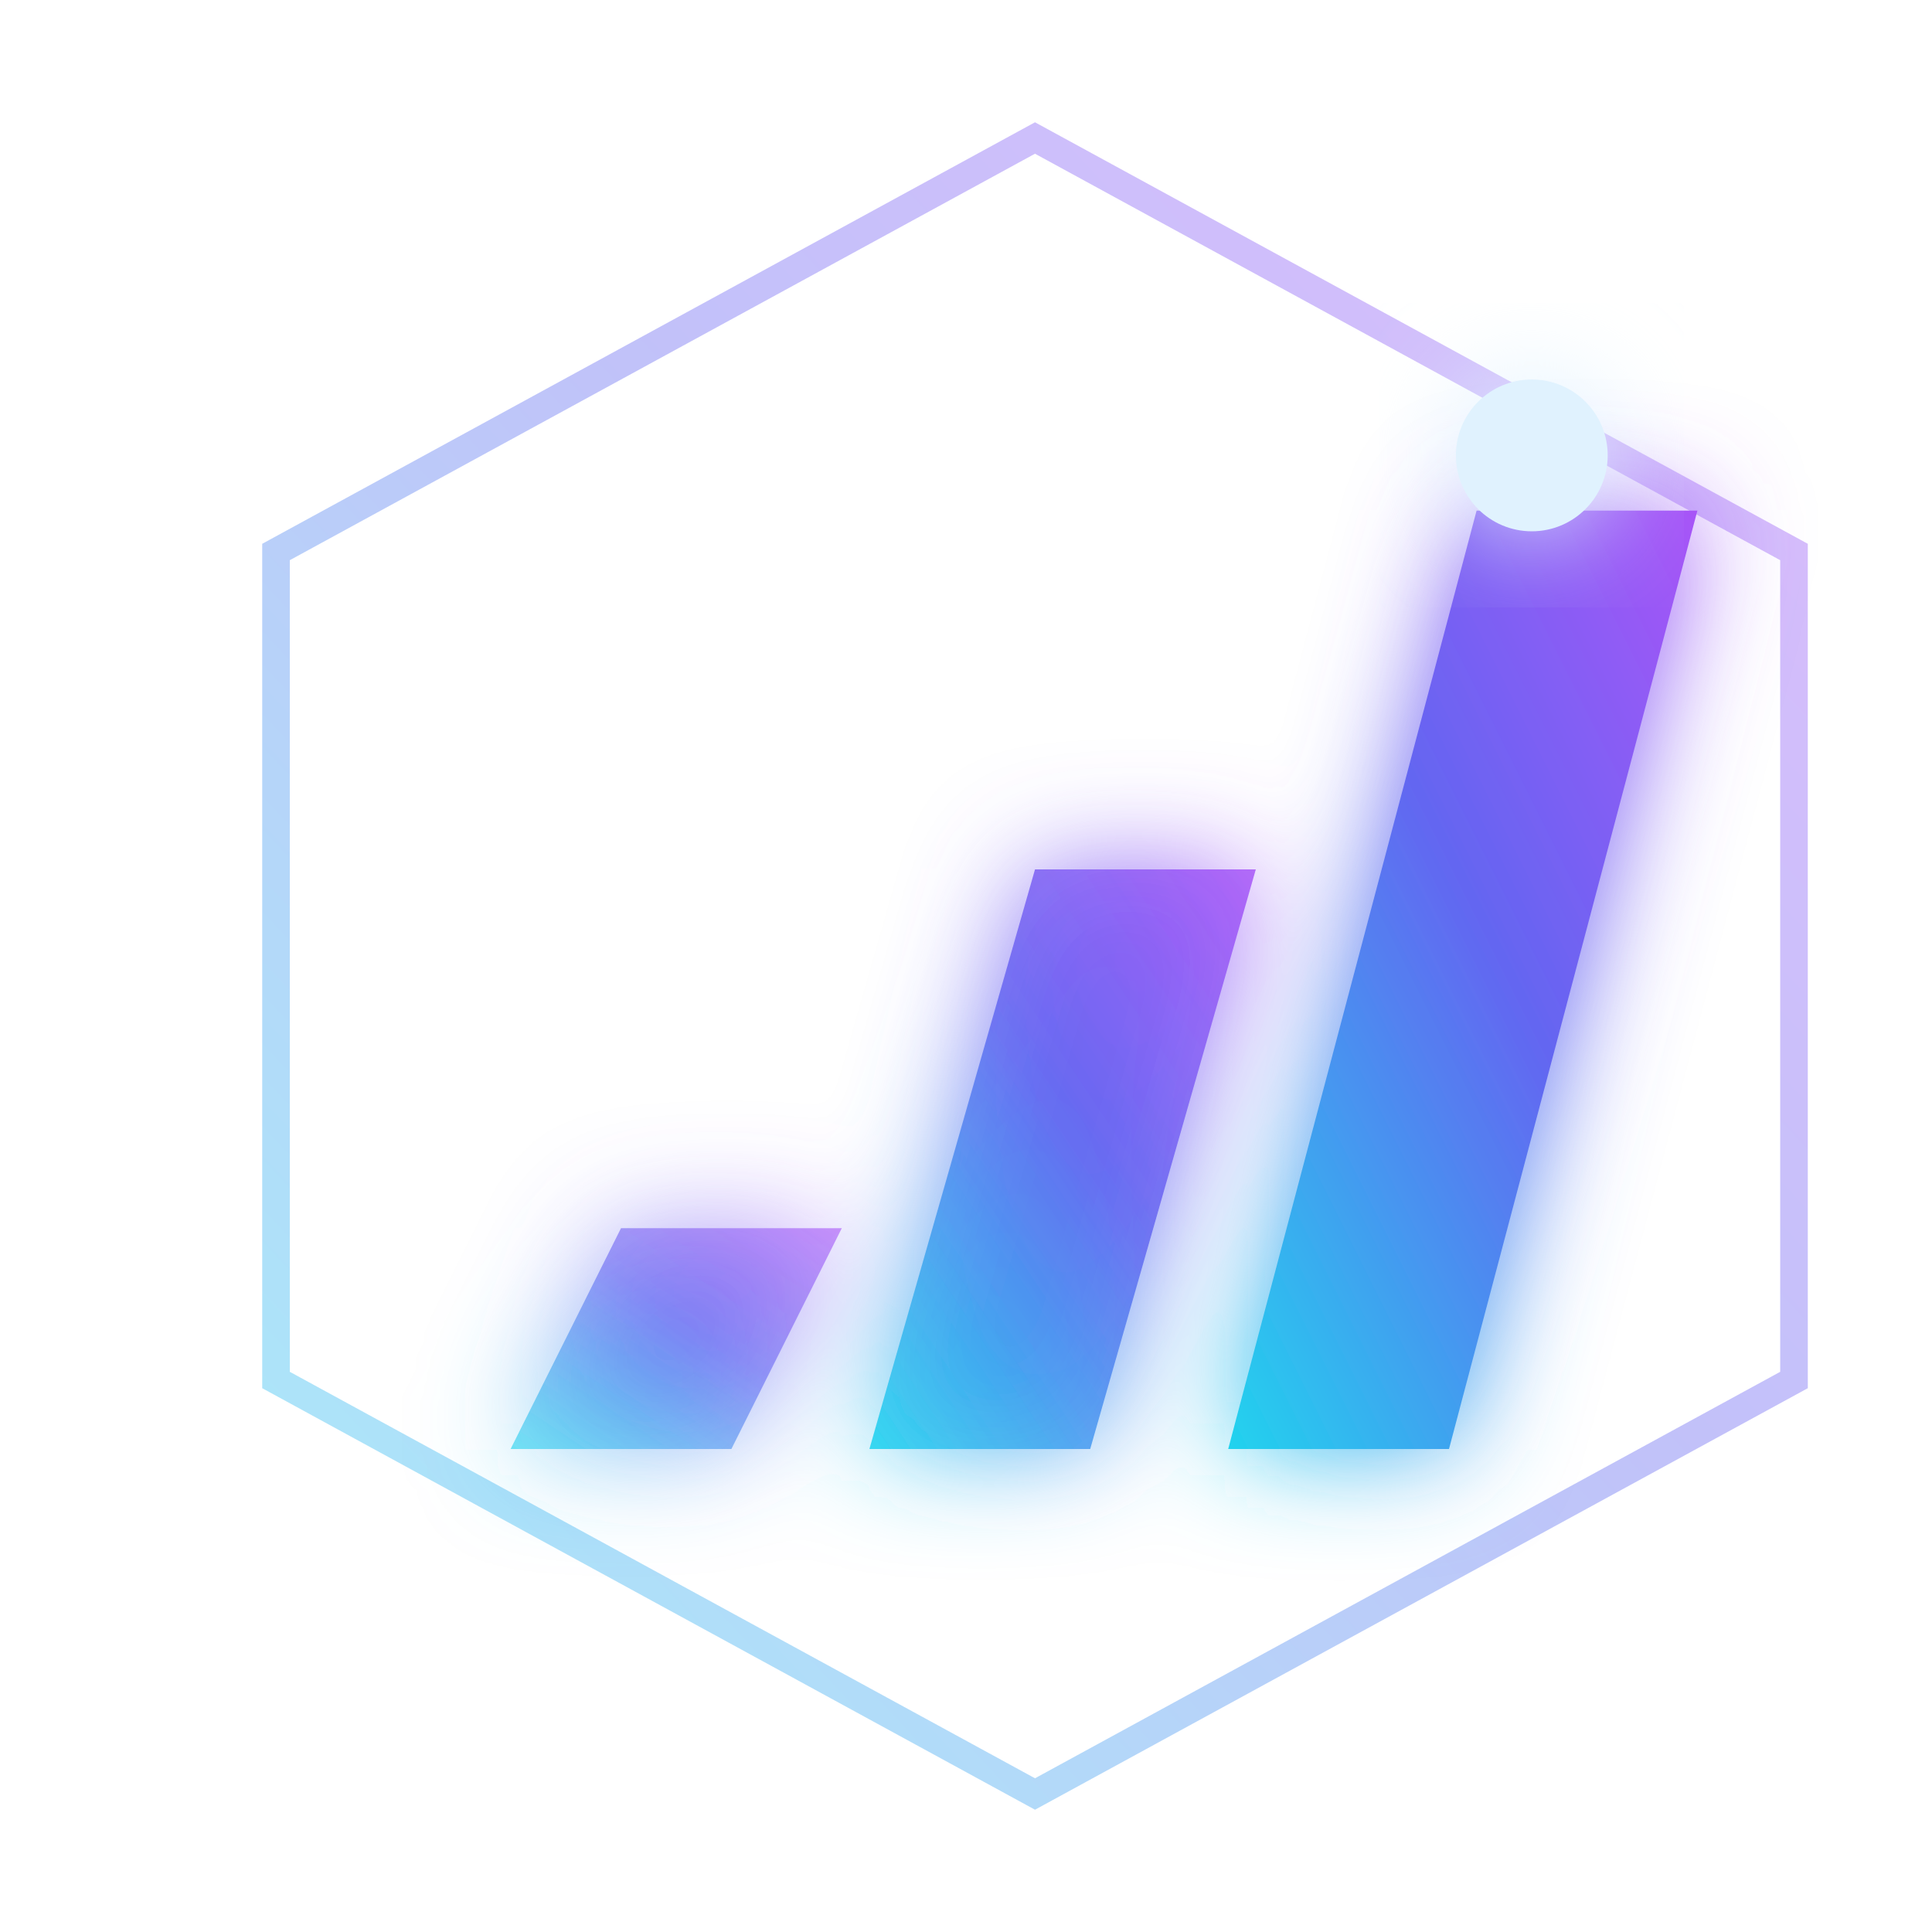
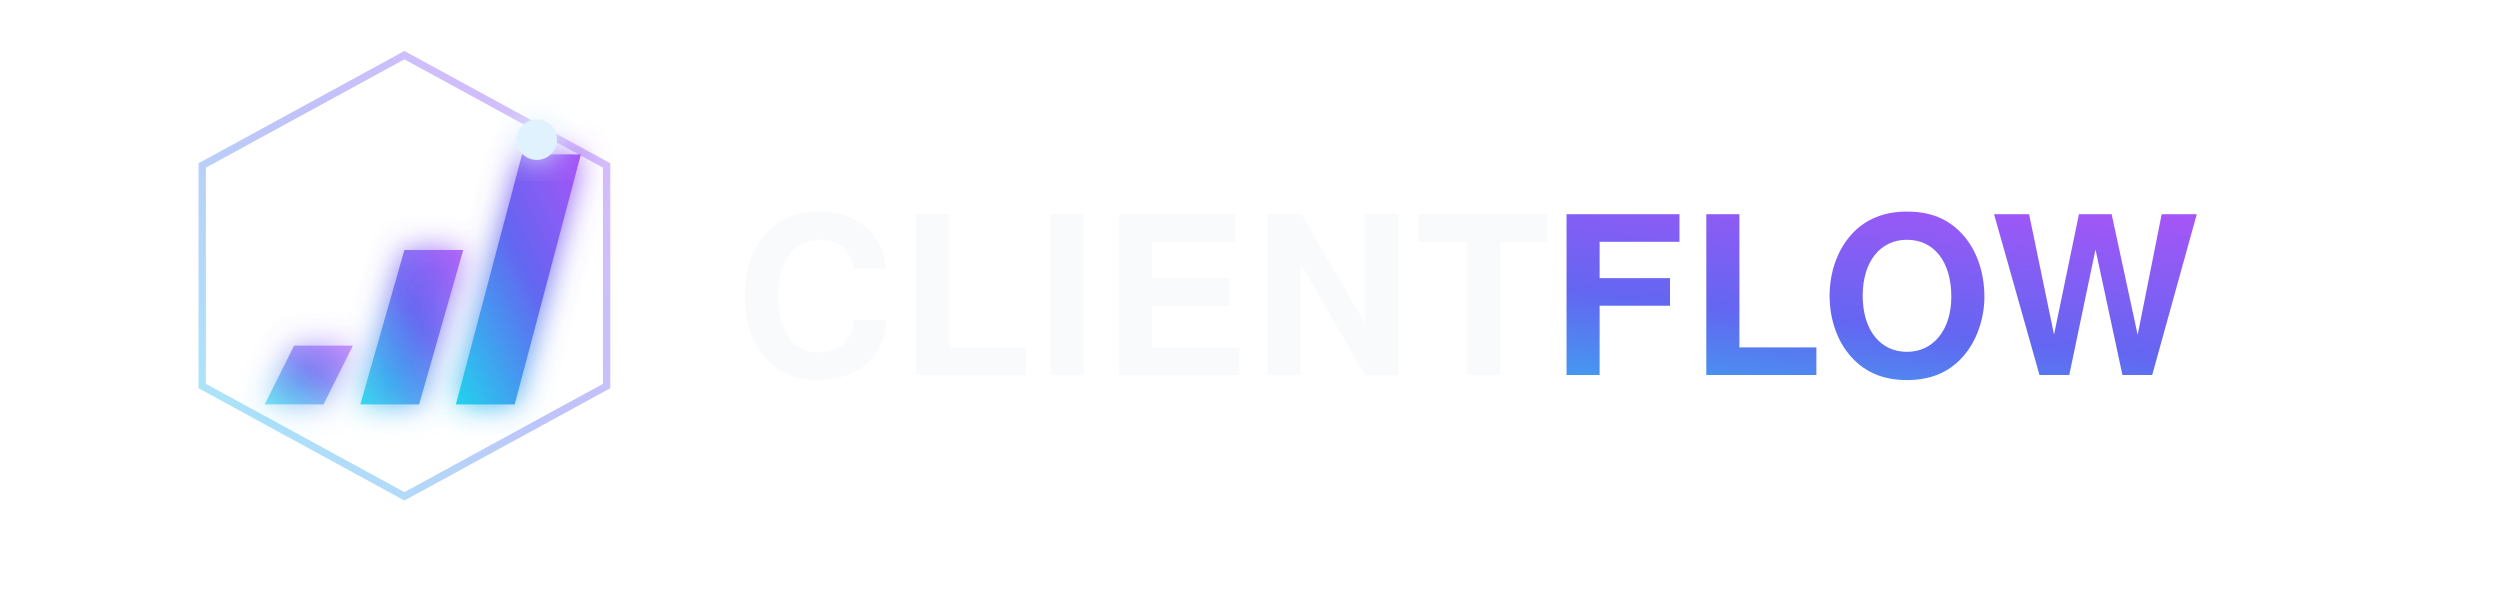
- <svg xmlns="http://www.w3.org/2000/svg" viewBox="35 5 140 140">
+ <svg xmlns="http://www.w3.org/2000/svg" viewBox="0 0 680 160">
  <defs>
    <linearGradient id="neonGradient" x1="0%" y1="100%" x2="100%" y2="0%">
      <stop offset="0%" stop-color="#22d3ee" />
      <stop offset="55%" stop-color="#6366f1" />
      <stop offset="100%" stop-color="#a855f7" />
    </linearGradient>
    <filter id="glow" x="-50%" y="-50%" width="200%" height="200%">
      <feGaussianBlur stdDeviation="4" result="blur" />
      <feMerge>
        <feMergeNode in="blur" />
        <feMergeNode in="SourceGraphic" />
      </feMerge>
    </filter>
  </defs>
  <g transform="translate(20, 0)">
    <polygon points="90,15 145,45 145,105 90,135 35,105 35,45" fill="none" stroke="url(#neonGradient)" stroke-width="2" opacity="0.4" />
    <g filter="url(#glow)">
      <polygon points="52,110 68,110 76,94 60,94" fill="url(#neonGradient)" opacity="0.6" />
      <polygon points="78,110 94,110 106,68 90,68" fill="url(#neonGradient)" opacity="0.85" />
      <polygon points="104,110 120,110 138,42 122,42" fill="url(#neonGradient)" />
    </g>
    <circle cx="126" cy="38" r="5.5" fill="#e0f2fe" filter="url(#glow)" />
  </g>
+   <text x="200" y="102" font-family="Helvetica, Arial, sans-serif" font-weight="700" font-size="60" fill="#f8fafc" letter-spacing="1">
+     CLIENT<tspan fill="url(#neonGradient)">FLOW</tspan>
+   </text>
</svg>
